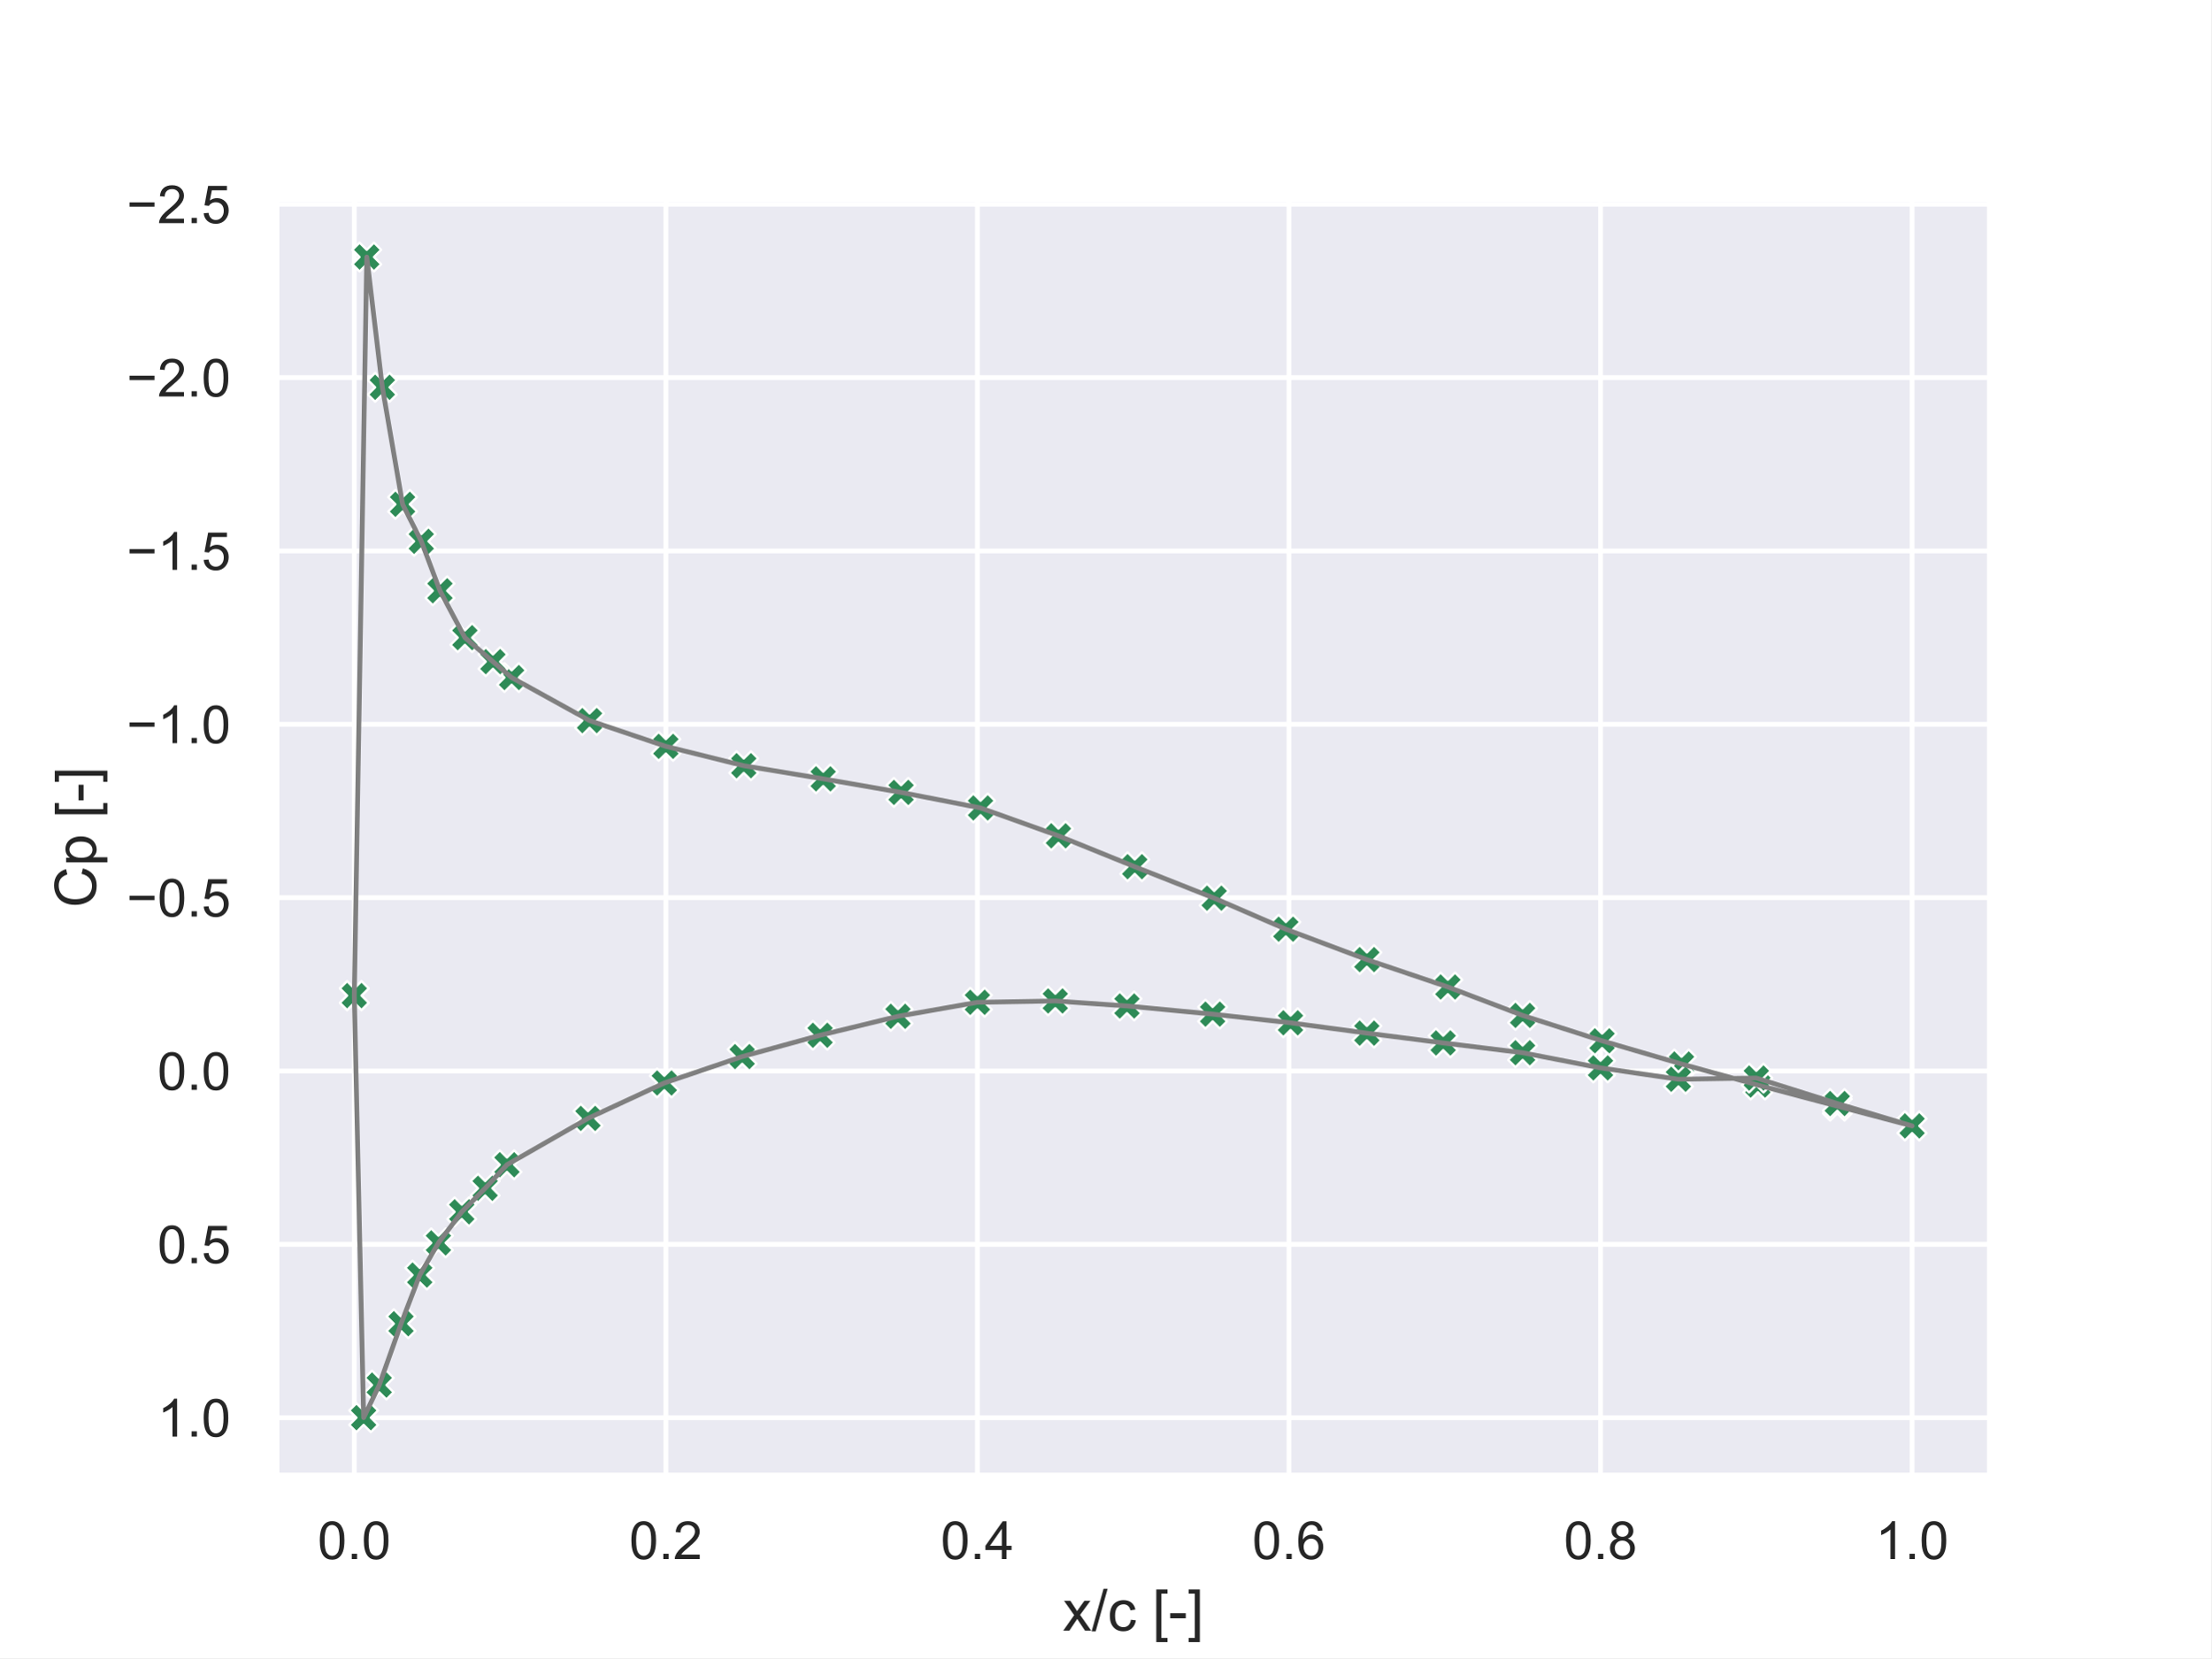
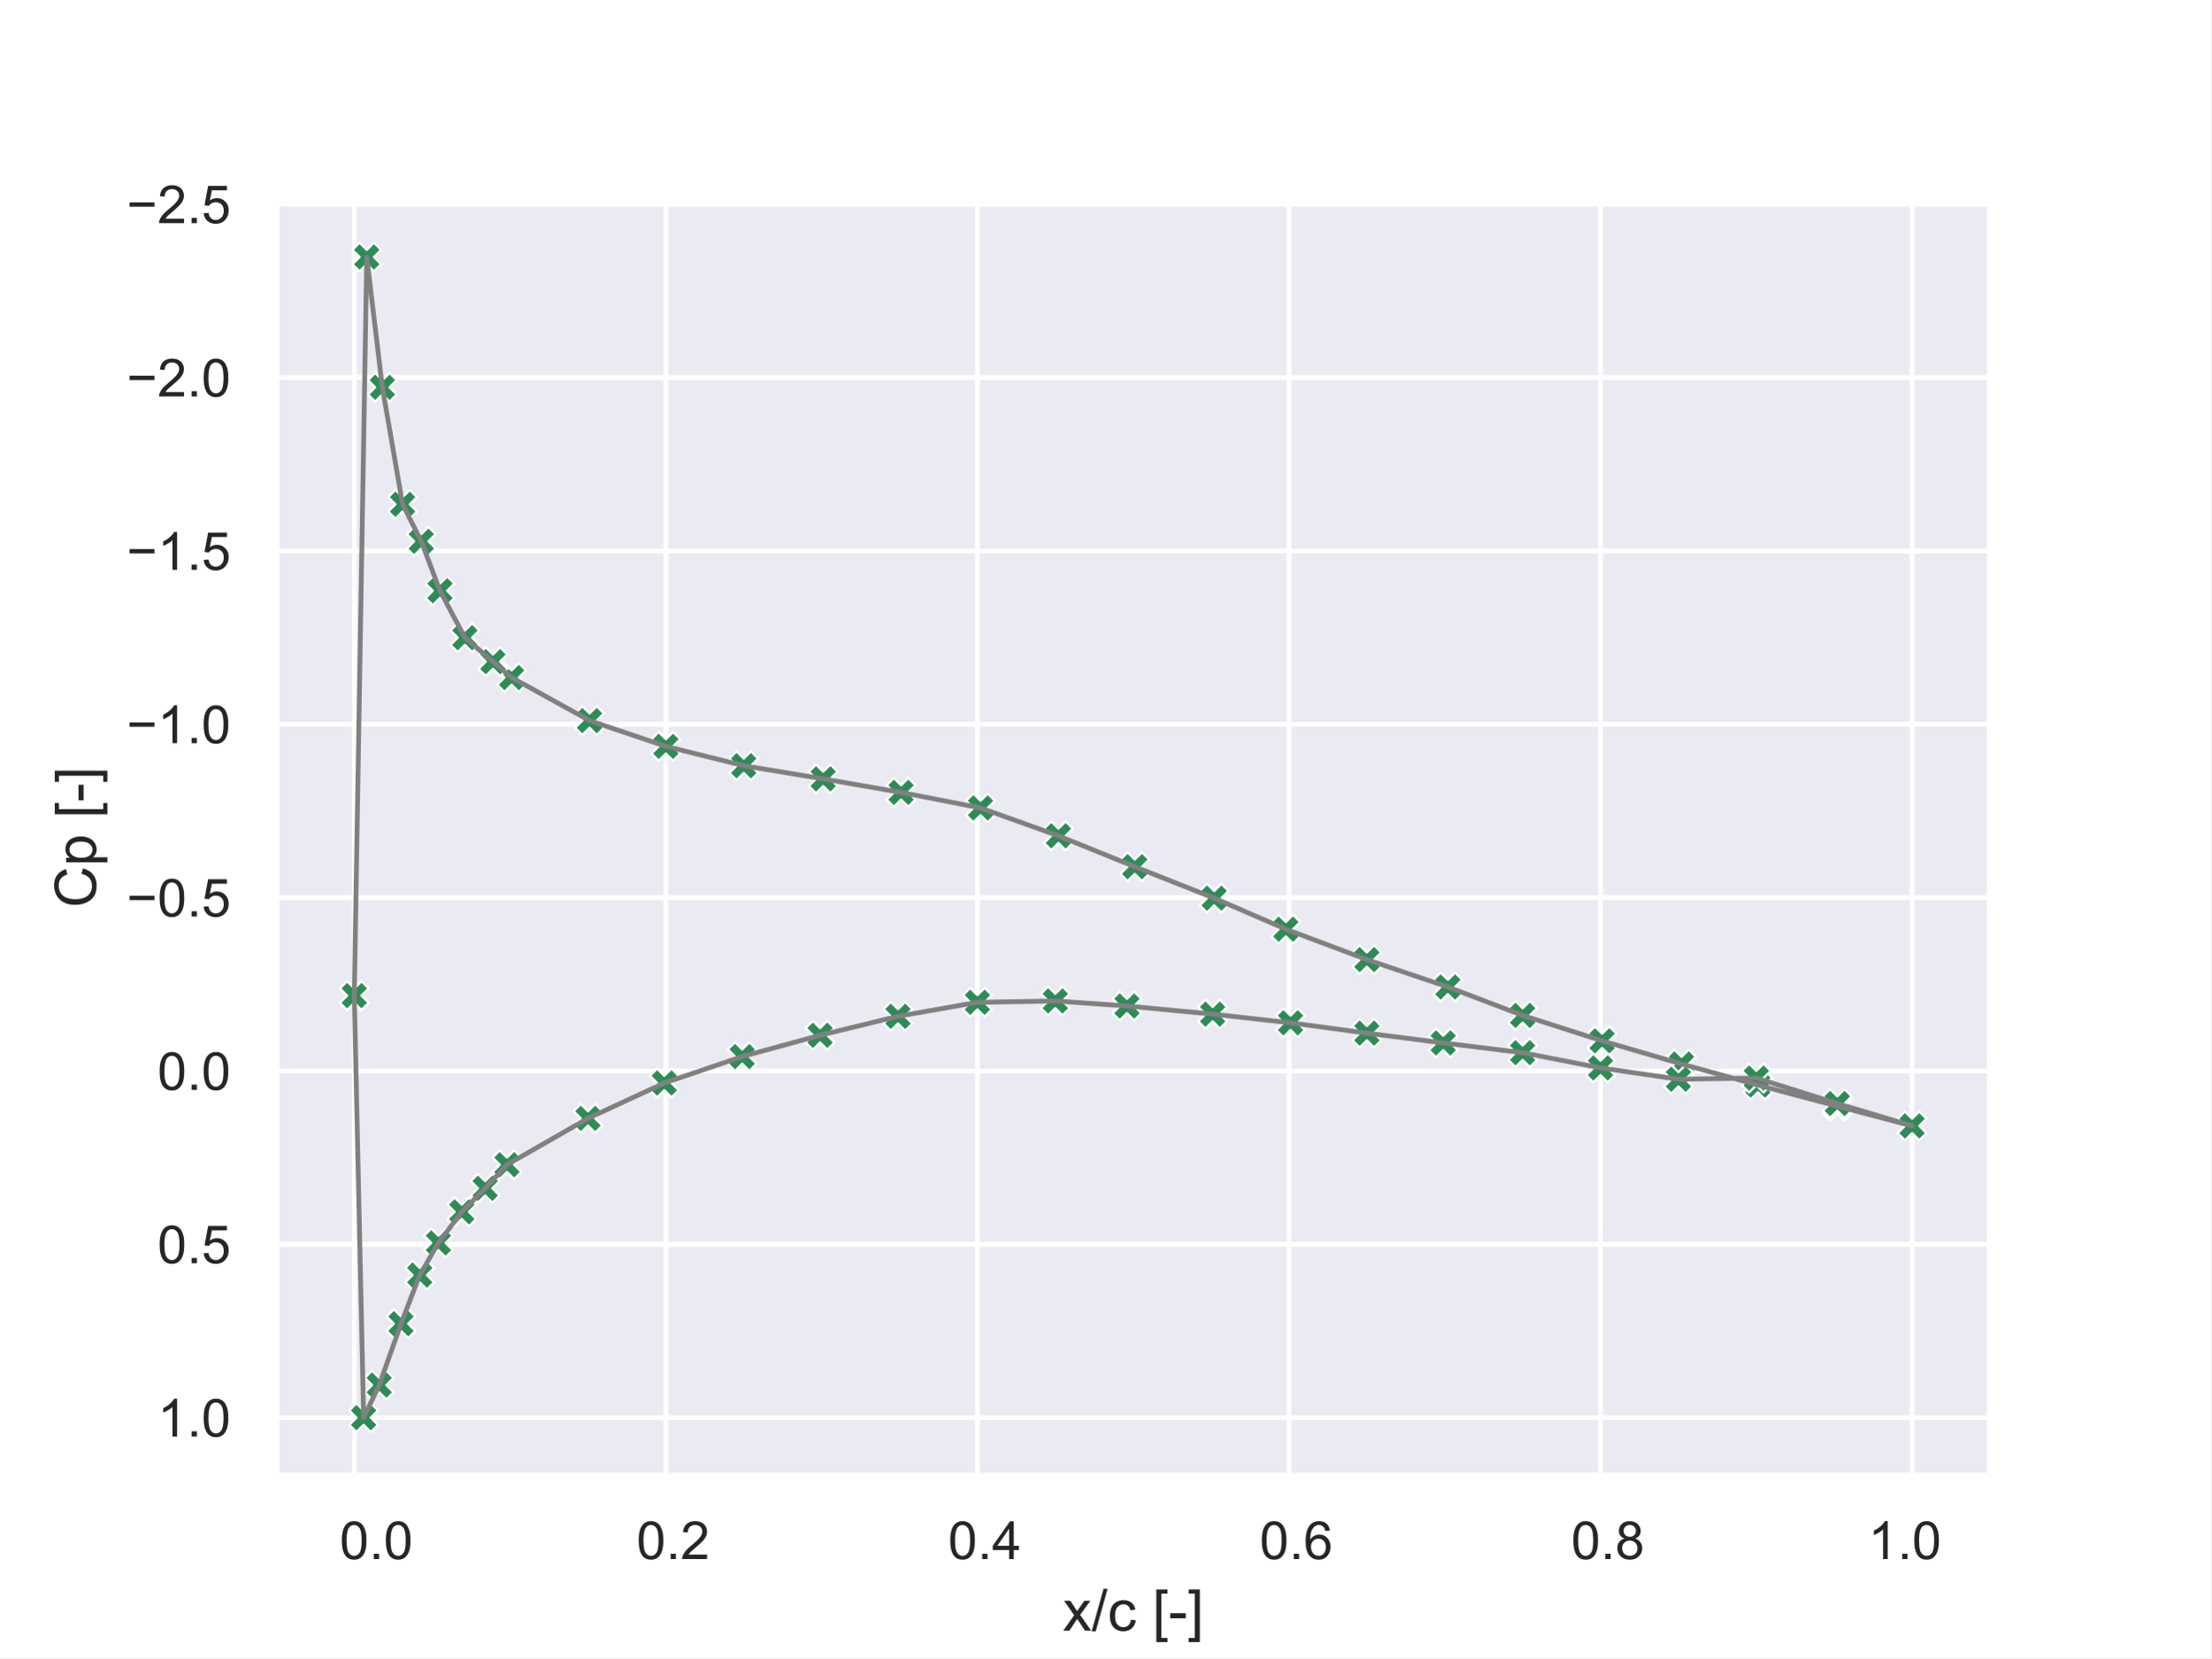
<svg xmlns="http://www.w3.org/2000/svg" xmlns:xlink="http://www.w3.org/1999/xlink" width="460.8pt" height="345.6pt" viewBox="0 0 460.8 345.6" version="1.1">
  <defs>
    <style type="text/css">*{stroke-linejoin: round; stroke-linecap: butt}</style>
  </defs>
  <g id="figure_1">
    <g id="patch_1">
      <path d="M 0 345.6  L 460.8 345.6  L 460.8 0  L 0 0  z " style="fill: #ffffff" />
    </g>
    <g id="axes_1">
      <g id="patch_2">
        <path d="M 57.6 307.584  L 414.72 307.584  L 414.72 41.472  L 57.6 41.472  z " style="fill: #eaeaf2" />
      </g>
      <g id="matplotlib.axis_1">
        <g id="xtick_1">
          <g id="line2d_1">
-             <path d="M 73.833 307.584  L 73.833 41.472  " clip-path="url(#pe2e8c074b8)" style="fill: none; stroke: #ffffff; stroke-linecap: round" />
+             <path d="M 73.833 307.584  L 73.833 41.472  " clip-path="url(#p3ad6661e88)" style="fill: none; stroke: #ffffff; stroke-linecap: round" />
          </g>
          <g id="text_1">
-             <g style="fill: #262626" transform="translate(66.18773 324.9576) scale(0.11 -0.11)">
+             <g style="fill: #262626" transform="translate(70.77421 324.9576) scale(0.11 -0.11)">
              <defs>
                <path id="ArialMT-30" d="M 266 2259  Q 266 3072 433 3567  Q 600 4063 929 4331  Q 1259 4600 1759 4600  Q 2128 4600 2406 4451  Q 2684 4303 2865 4023  Q 3047 3744 3150 3342  Q 3253 2941 3253 2259  Q 3253 1453 3087 958  Q 2922 463 2592 192  Q 2263 -78 1759 -78  Q 1097 -78 719 397  Q 266 969 266 2259  z M 844 2259  Q 844 1131 1108 757  Q 1372 384 1759 384  Q 2147 384 2411 759  Q 2675 1134 2675 2259  Q 2675 3391 2411 3762  Q 2147 4134 1753 4134  Q 1366 4134 1134 3806  Q 844 3388 844 2259  z " transform="scale(0.015625)" />
                <path id="ArialMT-2e" d="M 581 0  L 581 641  L 1222 641  L 1222 0  L 581 0  z " transform="scale(0.015625)" />
              </defs>
              <use xlink:href="#ArialMT-30" />
              <use xlink:href="#ArialMT-2e" x="55.615" />
              <use xlink:href="#ArialMT-30" x="83.398" />
            </g>
          </g>
        </g>
        <g id="xtick_2">
          <g id="line2d_2">
-             <path d="M 138.764 307.584  L 138.764 41.472  " clip-path="url(#pe2e8c074b8)" style="fill: none; stroke: #ffffff; stroke-linecap: round" />
+             <path d="M 138.764 307.584  L 138.764 41.472  " clip-path="url(#p3ad6661e88)" style="fill: none; stroke: #ffffff; stroke-linecap: round" />
          </g>
          <g id="text_2">
-             <g style="fill: #262626" transform="translate(131.1186 324.9576) scale(0.11 -0.11)">
+             <g style="fill: #262626" transform="translate(132.6466 324.9576) scale(0.11 -0.11)">
              <defs>
                <path id="ArialMT-32" d="M 3222 541  L 3222 0  L 194 0  Q 188 203 259 391  Q 375 700 629 1000  Q 884 1300 1366 1694  Q 2113 2306 2375 2664  Q 2638 3022 2638 3341  Q 2638 3675 2398 3904  Q 2159 4134 1775 4134  Q 1369 4134 1125 3890  Q 881 3647 878 3216  L 300 3275  Q 359 3922 746 4261  Q 1134 4600 1788 4600  Q 2447 4600 2831 4234  Q 3216 3869 3216 3328  Q 3216 3053 3103 2787  Q 2991 2522 2730 2228  Q 2469 1934 1863 1422  Q 1356 997 1212 845  Q 1069 694 975 541  L 3222 541  z " transform="scale(0.015625)" />
              </defs>
              <use xlink:href="#ArialMT-30" />
              <use xlink:href="#ArialMT-2e" x="55.615" />
              <use xlink:href="#ArialMT-32" x="83.398" />
            </g>
          </g>
        </g>
        <g id="xtick_3">
          <g id="line2d_3">
-             <path d="M 203.695 307.584  L 203.695 41.472  " clip-path="url(#pe2e8c074b8)" style="fill: none; stroke: #ffffff; stroke-linecap: round" />
+             <path d="M 203.695 307.584  L 203.695 41.472  " clip-path="url(#p3ad6661e88)" style="fill: none; stroke: #ffffff; stroke-linecap: round" />
          </g>
          <g id="text_3">
-             <g style="fill: #262626" transform="translate(196.0495 324.9576) scale(0.11 -0.11)">
+             <g style="fill: #262626" transform="translate(197.5775 324.9576) scale(0.11 -0.11)">
              <defs>
                <path id="ArialMT-34" d="M 2069 0  L 2069 1097  L 81 1097  L 81 1613  L 2172 4581  L 2631 4581  L 2631 1613  L 3250 1613  L 3250 1097  L 2631 1097  L 2631 0  L 2069 0  z M 2069 1613  L 2069 3678  L 634 1613  L 2069 1613  z " transform="scale(0.015625)" />
              </defs>
              <use xlink:href="#ArialMT-30" />
              <use xlink:href="#ArialMT-2e" x="55.615" />
              <use xlink:href="#ArialMT-34" x="83.398" />
            </g>
          </g>
        </g>
        <g id="xtick_4">
          <g id="line2d_4">
-             <path d="M 268.625 307.584  L 268.625 41.472  " clip-path="url(#pe2e8c074b8)" style="fill: none; stroke: #ffffff; stroke-linecap: round" />
+             <path d="M 268.625 307.584  L 268.625 41.472  " clip-path="url(#p3ad6661e88)" style="fill: none; stroke: #ffffff; stroke-linecap: round" />
          </g>
          <g id="text_4">
-             <g style="fill: #262626" transform="translate(260.9805 324.9576) scale(0.11 -0.11)">
+             <g style="fill: #262626" transform="translate(262.5084 324.9576) scale(0.11 -0.11)">
              <defs>
                <path id="ArialMT-36" d="M 3184 3459  L 2625 3416  Q 2550 3747 2413 3897  Q 2184 4138 1850 4138  Q 1581 4138 1378 3988  Q 1113 3794 959 3422  Q 806 3050 800 2363  Q 1003 2672 1297 2822  Q 1591 2972 1913 2972  Q 2475 2972 2870 2558  Q 3266 2144 3266 1488  Q 3266 1056 3080 686  Q 2894 316 2569 119  Q 2244 -78 1831 -78  Q 1128 -78 684 439  Q 241 956 241 2144  Q 241 3472 731 4075  Q 1159 4600 1884 4600  Q 2425 4600 2770 4297  Q 3116 3994 3184 3459  z M 888 1484  Q 888 1194 1011 928  Q 1134 663 1356 523  Q 1578 384 1822 384  Q 2178 384 2434 671  Q 2691 959 2691 1453  Q 2691 1928 2437 2201  Q 2184 2475 1800 2475  Q 1419 2475 1153 2201  Q 888 1928 888 1484  z " transform="scale(0.015625)" />
              </defs>
              <use xlink:href="#ArialMT-30" />
              <use xlink:href="#ArialMT-2e" x="55.615" />
              <use xlink:href="#ArialMT-36" x="83.398" />
            </g>
          </g>
        </g>
        <g id="xtick_5">
          <g id="line2d_5">
-             <path d="M 333.556 307.584  L 333.556 41.472  " clip-path="url(#pe2e8c074b8)" style="fill: none; stroke: #ffffff; stroke-linecap: round" />
+             <path d="M 333.556 307.584  L 333.556 41.472  " clip-path="url(#p3ad6661e88)" style="fill: none; stroke: #ffffff; stroke-linecap: round" />
          </g>
          <g id="text_5">
-             <g style="fill: #262626" transform="translate(325.9114 324.9576) scale(0.11 -0.11)">
+             <g style="fill: #262626" transform="translate(327.4393 324.9576) scale(0.11 -0.11)">
              <defs>
                <path id="ArialMT-38" d="M 1131 2484  Q 781 2613 612 2850  Q 444 3088 444 3419  Q 444 3919 803 4259  Q 1163 4600 1759 4600  Q 2359 4600 2725 4251  Q 3091 3903 3091 3403  Q 3091 3084 2923 2848  Q 2756 2613 2416 2484  Q 2838 2347 3058 2040  Q 3278 1734 3278 1309  Q 3278 722 2862 322  Q 2447 -78 1769 -78  Q 1091 -78 675 323  Q 259 725 259 1325  Q 259 1772 486 2073  Q 713 2375 1131 2484  z M 1019 3438  Q 1019 3113 1228 2906  Q 1438 2700 1772 2700  Q 2097 2700 2305 2904  Q 2513 3109 2513 3406  Q 2513 3716 2298 3927  Q 2084 4138 1766 4138  Q 1444 4138 1231 3931  Q 1019 3725 1019 3438  z M 838 1322  Q 838 1081 952 856  Q 1066 631 1291 507  Q 1516 384 1775 384  Q 2178 384 2440 643  Q 2703 903 2703 1303  Q 2703 1709 2433 1975  Q 2163 2241 1756 2241  Q 1359 2241 1098 1978  Q 838 1716 838 1322  z " transform="scale(0.015625)" />
              </defs>
              <use xlink:href="#ArialMT-30" />
              <use xlink:href="#ArialMT-2e" x="55.615" />
              <use xlink:href="#ArialMT-38" x="83.398" />
            </g>
          </g>
        </g>
        <g id="xtick_6">
          <g id="line2d_6">
-             <path d="M 398.487 307.584  L 398.487 41.472  " clip-path="url(#pe2e8c074b8)" style="fill: none; stroke: #ffffff; stroke-linecap: round" />
+             <path d="M 398.487 307.584  L 398.487 41.472  " clip-path="url(#p3ad6661e88)" style="fill: none; stroke: #ffffff; stroke-linecap: round" />
          </g>
          <g id="text_6">
-             <g style="fill: #262626" transform="translate(390.8423 324.9576) scale(0.11 -0.11)">
+             <g style="fill: #262626" transform="translate(389.3117 324.9576) scale(0.11 -0.11)">
              <defs>
                <path id="ArialMT-31" d="M 2384 0  L 1822 0  L 1822 3584  Q 1619 3391 1289 3197  Q 959 3003 697 2906  L 697 3450  Q 1169 3672 1522 3987  Q 1875 4303 2022 4600  L 2384 4600  L 2384 0  z " transform="scale(0.015625)" />
              </defs>
              <use xlink:href="#ArialMT-31" />
              <use xlink:href="#ArialMT-2e" x="55.615" />
              <use xlink:href="#ArialMT-30" x="83.398" />
            </g>
          </g>
        </g>
        <g id="text_7">
-           <g style="fill: #262626" transform="translate(221.4947 339.8795) scale(0.12 -0.12)">
+           <g style="fill: #262626" transform="translate(221.4947 339.8795)scale(0.12 -0.12)">
            <defs>
              <path id="ArialMT-78" d="M 47 0  L 1259 1725  L 138 3319  L 841 3319  L 1350 2541  Q 1494 2319 1581 2169  Q 1719 2375 1834 2534  L 2394 3319  L 3066 3319  L 1919 1756  L 3153 0  L 2463 0  L 1781 1031  L 1600 1309  L 728 0  L 47 0  z " transform="scale(0.015625)" />
              <path id="ArialMT-2f" d="M 0 -78  L 1328 4659  L 1778 4659  L 453 -78  L 0 -78  z " transform="scale(0.015625)" />
              <path id="ArialMT-63" d="M 2588 1216  L 3141 1144  Q 3050 572 2676 248  Q 2303 -75 1759 -75  Q 1078 -75 664 370  Q 250 816 250 1647  Q 250 2184 428 2587  Q 606 2991 970 3192  Q 1334 3394 1763 3394  Q 2303 3394 2647 3120  Q 2991 2847 3088 2344  L 2541 2259  Q 2463 2594 2264 2762  Q 2066 2931 1784 2931  Q 1359 2931 1093 2626  Q 828 2322 828 1663  Q 828 994 1084 691  Q 1341 388 1753 388  Q 2084 388 2306 591  Q 2528 794 2588 1216  z " transform="scale(0.015625)" />
              <path id="ArialMT-20" transform="scale(0.015625)" />
              <path id="ArialMT-5b" d="M 434 -1272  L 434 4581  L 1675 4581  L 1675 4116  L 997 4116  L 997 -806  L 1675 -806  L 1675 -1272  L 434 -1272  z " transform="scale(0.015625)" />
              <path id="ArialMT-2d" d="M 203 1375  L 203 1941  L 1931 1941  L 1931 1375  L 203 1375  z " transform="scale(0.015625)" />
              <path id="ArialMT-5d" d="M 1363 -1272  L 122 -1272  L 122 -806  L 800 -806  L 800 4116  L 122 4116  L 122 4581  L 1363 4581  L 1363 -1272  z " transform="scale(0.015625)" />
            </defs>
            <use xlink:href="#ArialMT-78" />
            <use xlink:href="#ArialMT-2f" x="50" />
            <use xlink:href="#ArialMT-63" x="77.783" />
            <use xlink:href="#ArialMT-20" x="127.783" />
            <use xlink:href="#ArialMT-5b" x="155.566" />
            <use xlink:href="#ArialMT-2d" x="183.35" />
            <use xlink:href="#ArialMT-5d" x="216.65" />
          </g>
        </g>
      </g>
      <g id="matplotlib.axis_2">
        <g id="ytick_1">
          <g id="line2d_7">
-             <path d="M 57.6 42.574  L 414.72 42.574  " clip-path="url(#pe2e8c074b8)" style="fill: none; stroke: #ffffff; stroke-linecap: round" />
+             <path d="M 57.6 42.574  L 414.72 42.574  " clip-path="url(#p3ad6661e88)" style="fill: none; stroke: #ffffff; stroke-linecap: round" />
          </g>
          <g id="text_8">
-             <g style="fill: #262626" transform="translate(26.38531 46.51076) scale(0.11 -0.11)">
+             <g style="fill: #262626" transform="translate(26.38531 46.51076)scale(0.11 -0.11)">
              <defs>
                <path id="ArialMT-2212" d="M 3381 1997  L 356 1997  L 356 2522  L 3381 2522  L 3381 1997  z " transform="scale(0.015625)" />
                <path id="ArialMT-35" d="M 266 1200  L 856 1250  Q 922 819 1161 601  Q 1400 384 1738 384  Q 2144 384 2425 690  Q 2706 997 2706 1503  Q 2706 1984 2436 2262  Q 2166 2541 1728 2541  Q 1456 2541 1237 2417  Q 1019 2294 894 2097  L 366 2166  L 809 4519  L 3088 4519  L 3088 3981  L 1259 3981  L 1013 2750  Q 1425 3038 1878 3038  Q 2478 3038 2890 2622  Q 3303 2206 3303 1553  Q 3303 931 2941 478  Q 2500 -78 1738 -78  Q 1113 -78 717 272  Q 322 622 266 1200  z " transform="scale(0.015625)" />
              </defs>
              <use xlink:href="#ArialMT-2212" />
              <use xlink:href="#ArialMT-32" x="58.398" />
              <use xlink:href="#ArialMT-2e" x="114.014" />
              <use xlink:href="#ArialMT-35" x="141.797" />
            </g>
          </g>
        </g>
        <g id="ytick_2">
          <g id="line2d_8">
-             <path d="M 57.6 78.705  L 414.72 78.705  " clip-path="url(#pe2e8c074b8)" style="fill: none; stroke: #ffffff; stroke-linecap: round" />
+             <path d="M 57.6 78.705  L 414.72 78.705  " clip-path="url(#p3ad6661e88)" style="fill: none; stroke: #ffffff; stroke-linecap: round" />
          </g>
          <g id="text_9">
-             <g style="fill: #262626" transform="translate(26.38531 82.64206) scale(0.11 -0.11)">
+             <g style="fill: #262626" transform="translate(26.38531 82.64206)scale(0.11 -0.11)">
              <use xlink:href="#ArialMT-2212" />
              <use xlink:href="#ArialMT-32" x="58.398" />
              <use xlink:href="#ArialMT-2e" x="114.014" />
              <use xlink:href="#ArialMT-30" x="141.797" />
            </g>
          </g>
        </g>
        <g id="ytick_3">
          <g id="line2d_9">
-             <path d="M 57.6 114.837  L 414.72 114.837  " clip-path="url(#pe2e8c074b8)" style="fill: none; stroke: #ffffff; stroke-linecap: round" />
+             <path d="M 57.6 114.837  L 414.72 114.837  " clip-path="url(#p3ad6661e88)" style="fill: none; stroke: #ffffff; stroke-linecap: round" />
          </g>
          <g id="text_10">
-             <g style="fill: #262626" transform="translate(26.38531 118.7734) scale(0.11 -0.11)">
+             <g style="fill: #262626" transform="translate(26.38531 118.7734)scale(0.11 -0.11)">
              <use xlink:href="#ArialMT-2212" />
              <use xlink:href="#ArialMT-31" x="58.398" />
              <use xlink:href="#ArialMT-2e" x="114.014" />
              <use xlink:href="#ArialMT-35" x="141.797" />
            </g>
          </g>
        </g>
        <g id="ytick_4">
          <g id="line2d_10">
-             <path d="M 57.6 150.968  L 414.72 150.968  " clip-path="url(#pe2e8c074b8)" style="fill: none; stroke: #ffffff; stroke-linecap: round" />
+             <path d="M 57.6 150.968  L 414.72 150.968  " clip-path="url(#p3ad6661e88)" style="fill: none; stroke: #ffffff; stroke-linecap: round" />
          </g>
          <g id="text_11">
-             <g style="fill: #262626" transform="translate(26.38531 154.9047) scale(0.11 -0.11)">
+             <g style="fill: #262626" transform="translate(26.38531 154.9047)scale(0.11 -0.11)">
              <use xlink:href="#ArialMT-2212" />
              <use xlink:href="#ArialMT-31" x="58.398" />
              <use xlink:href="#ArialMT-2e" x="114.014" />
              <use xlink:href="#ArialMT-30" x="141.797" />
            </g>
          </g>
        </g>
        <g id="ytick_5">
          <g id="line2d_11">
-             <path d="M 57.6 187.099  L 414.72 187.099  " clip-path="url(#pe2e8c074b8)" style="fill: none; stroke: #ffffff; stroke-linecap: round" />
+             <path d="M 57.6 187.099  L 414.72 187.099  " clip-path="url(#p3ad6661e88)" style="fill: none; stroke: #ffffff; stroke-linecap: round" />
          </g>
          <g id="text_12">
-             <g style="fill: #262626" transform="translate(26.38531 191.036) scale(0.11 -0.11)">
+             <g style="fill: #262626" transform="translate(26.38531 191.036)scale(0.11 -0.11)">
              <use xlink:href="#ArialMT-2212" />
              <use xlink:href="#ArialMT-30" x="58.398" />
              <use xlink:href="#ArialMT-2e" x="114.014" />
              <use xlink:href="#ArialMT-35" x="141.797" />
            </g>
          </g>
        </g>
        <g id="ytick_6">
          <g id="line2d_12">
-             <path d="M 57.6 223.23  L 414.72 223.23  " clip-path="url(#pe2e8c074b8)" style="fill: none; stroke: #ffffff; stroke-linecap: round" />
+             <path d="M 57.6 223.23  L 414.72 223.23  " clip-path="url(#p3ad6661e88)" style="fill: none; stroke: #ffffff; stroke-linecap: round" />
          </g>
          <g id="text_13">
-             <g style="fill: #262626" transform="translate(32.81 227.1673) scale(0.11 -0.11)">
+             <g style="fill: #262626" transform="translate(32.81 227.1673)scale(0.11 -0.11)">
              <use xlink:href="#ArialMT-30" />
              <use xlink:href="#ArialMT-2e" x="55.615" />
              <use xlink:href="#ArialMT-30" x="83.398" />
            </g>
          </g>
        </g>
        <g id="ytick_7">
          <g id="line2d_13">
-             <path d="M 57.6 259.362  L 414.72 259.362  " clip-path="url(#pe2e8c074b8)" style="fill: none; stroke: #ffffff; stroke-linecap: round" />
+             <path d="M 57.6 259.362  L 414.72 259.362  " clip-path="url(#p3ad6661e88)" style="fill: none; stroke: #ffffff; stroke-linecap: round" />
          </g>
          <g id="text_14">
-             <g style="fill: #262626" transform="translate(32.81 263.2986) scale(0.11 -0.11)">
+             <g style="fill: #262626" transform="translate(32.81 263.2986)scale(0.11 -0.11)">
              <use xlink:href="#ArialMT-30" />
              <use xlink:href="#ArialMT-2e" x="55.615" />
              <use xlink:href="#ArialMT-35" x="83.398" />
            </g>
          </g>
        </g>
        <g id="ytick_8">
          <g id="line2d_14">
-             <path d="M 57.6 295.493  L 414.72 295.493  " clip-path="url(#pe2e8c074b8)" style="fill: none; stroke: #ffffff; stroke-linecap: round" />
+             <path d="M 57.6 295.493  L 414.72 295.493  " clip-path="url(#p3ad6661e88)" style="fill: none; stroke: #ffffff; stroke-linecap: round" />
          </g>
          <g id="text_15">
-             <g style="fill: #262626" transform="translate(32.81 299.4299) scale(0.11 -0.11)">
+             <g style="fill: #262626" transform="translate(32.81 299.4299)scale(0.11 -0.11)">
              <use xlink:href="#ArialMT-31" />
              <use xlink:href="#ArialMT-2e" x="55.615" />
              <use xlink:href="#ArialMT-30" x="83.398" />
            </g>
          </g>
        </g>
        <g id="text_16">
-           <g style="fill: #262626" transform="translate(20.00031 189.1961) rotate(-90) scale(0.12 -0.12)">
+           <g style="fill: #262626" transform="translate(20.00031 189.1961)rotate(-90)scale(0.12 -0.12)">
            <defs>
              <path id="ArialMT-43" d="M 3763 1606  L 4369 1453  Q 4178 706 3683 314  Q 3188 -78 2472 -78  Q 1731 -78 1267 223  Q 803 525 561 1097  Q 319 1669 319 2325  Q 319 3041 592 3573  Q 866 4106 1370 4382  Q 1875 4659 2481 4659  Q 3169 4659 3637 4309  Q 4106 3959 4291 3325  L 3694 3184  Q 3534 3684 3231 3912  Q 2928 4141 2469 4141  Q 1941 4141 1586 3887  Q 1231 3634 1087 3207  Q 944 2781 944 2328  Q 944 1744 1114 1308  Q 1284 872 1643 656  Q 2003 441 2422 441  Q 2931 441 3284 734  Q 3638 1028 3763 1606  z " transform="scale(0.015625)" />
              <path id="ArialMT-70" d="M 422 -1272  L 422 3319  L 934 3319  L 934 2888  Q 1116 3141 1344 3267  Q 1572 3394 1897 3394  Q 2322 3394 2647 3175  Q 2972 2956 3137 2557  Q 3303 2159 3303 1684  Q 3303 1175 3120 767  Q 2938 359 2589 142  Q 2241 -75 1856 -75  Q 1575 -75 1351 44  Q 1128 163 984 344  L 984 -1272  L 422 -1272  z M 931 1641  Q 931 1000 1190 694  Q 1450 388 1819 388  Q 2194 388 2461 705  Q 2728 1022 2728 1688  Q 2728 2322 2467 2637  Q 2206 2953 1844 2953  Q 1484 2953 1207 2617  Q 931 2281 931 1641  z " transform="scale(0.015625)" />
            </defs>
            <use xlink:href="#ArialMT-43" />
            <use xlink:href="#ArialMT-70" x="72.217" />
            <use xlink:href="#ArialMT-20" x="127.832" />
            <use xlink:href="#ArialMT-5b" x="155.615" />
            <use xlink:href="#ArialMT-2d" x="183.398" />
            <use xlink:href="#ArialMT-5d" x="216.699" />
          </g>
        </g>
      </g>
      <g id="PathCollection_1">
        <defs>
-           <path id="m8ac8b84262" d="M -1.5 3  L 0 1.5  L 1.5 3  L 3 1.5  L 1.5 0  L 3 -1.5  L 1.5 -3  L 0 -1.5  L -1.5 -3  L -3 -1.5  L -1.5 0  L -3 1.5  z " style="stroke: #ffffff; stroke-width: 0.48" />
+           <path id="mb8da89c642" d="M -1.5 3  L 0 1.5  L 1.5 3  L 3 1.5  L 1.5 0  L 3 -1.5  L 1.5 -3  L 0 -1.5  L -1.5 -3  L -3 -1.5  L -1.5 0  L -3 1.5  z " style="stroke: #ffffff; stroke-width: 0.48" />
        </defs>
-         <g clip-path="url(#pe2e8c074b8)">
-           <use xlink:href="#m8ac8b84262" x="398.487" y="234.677" style="fill: #2e8b57; stroke: #ffffff; stroke-width: 0.48" />
-           <use xlink:href="#m8ac8b84262" x="382.904" y="230.562" style="fill: #2e8b57; stroke: #ffffff; stroke-width: 0.48" />
-           <use xlink:href="#m8ac8b84262" x="366.346" y="226.156" style="fill: #2e8b57; stroke: #ffffff; stroke-width: 0.48" />
-           <use xlink:href="#m8ac8b84262" x="350.438" y="221.771" style="fill: #2e8b57; stroke: #ffffff; stroke-width: 0.48" />
-           <use xlink:href="#m8ac8b84262" x="333.881" y="216.944" style="fill: #2e8b57; stroke: #ffffff; stroke-width: 0.48" />
-           <use xlink:href="#m8ac8b84262" x="317.324" y="211.647" style="fill: #2e8b57; stroke: #ffffff; stroke-width: 0.48" />
-           <use xlink:href="#m8ac8b84262" x="301.74" y="205.718" style="fill: #2e8b57; stroke: #ffffff; stroke-width: 0.48" />
-           <use xlink:href="#m8ac8b84262" x="284.858" y="200.015" style="fill: #2e8b57; stroke: #ffffff; stroke-width: 0.48" />
-           <use xlink:href="#m8ac8b84262" x="267.976" y="193.675" style="fill: #2e8b57; stroke: #ffffff; stroke-width: 0.48" />
-           <use xlink:href="#m8ac8b84262" x="253.042" y="187.205" style="fill: #2e8b57; stroke: #ffffff; stroke-width: 0.48" />
-           <use xlink:href="#m8ac8b84262" x="236.485" y="180.648" style="fill: #2e8b57; stroke: #ffffff; stroke-width: 0.48" />
-           <use xlink:href="#m8ac8b84262" x="220.577" y="174.207" style="fill: #2e8b57; stroke: #ffffff; stroke-width: 0.48" />
-           <use xlink:href="#m8ac8b84262" x="204.344" y="168.401" style="fill: #2e8b57; stroke: #ffffff; stroke-width: 0.48" />
-           <use xlink:href="#m8ac8b84262" x="187.786" y="165.162" style="fill: #2e8b57; stroke: #ffffff; stroke-width: 0.48" />
-           <use xlink:href="#m8ac8b84262" x="171.554" y="162.338" style="fill: #2e8b57; stroke: #ffffff; stroke-width: 0.48" />
-           <use xlink:href="#m8ac8b84262" x="154.996" y="159.596" style="fill: #2e8b57; stroke: #ffffff; stroke-width: 0.48" />
-           <use xlink:href="#m8ac8b84262" x="138.764" y="155.564" style="fill: #2e8b57; stroke: #ffffff; stroke-width: 0.48" />
-           <use xlink:href="#m8ac8b84262" x="122.856" y="150.192" style="fill: #2e8b57; stroke: #ffffff; stroke-width: 0.48" />
-           <use xlink:href="#m8ac8b84262" x="106.623" y="141.22" style="fill: #2e8b57; stroke: #ffffff; stroke-width: 0.48" />
-           <use xlink:href="#m8ac8b84262" x="102.727" y="137.906" style="fill: #2e8b57; stroke: #ffffff; stroke-width: 0.48" />
-           <use xlink:href="#m8ac8b84262" x="96.883" y="132.906" style="fill: #2e8b57; stroke: #ffffff; stroke-width: 0.48" />
-           <use xlink:href="#m8ac8b84262" x="91.689" y="123.135" style="fill: #2e8b57; stroke: #ffffff; stroke-width: 0.48" />
-           <use xlink:href="#m8ac8b84262" x="87.793" y="112.823" style="fill: #2e8b57; stroke: #ffffff; stroke-width: 0.48" />
-           <use xlink:href="#m8ac8b84262" x="83.897" y="105.111" style="fill: #2e8b57; stroke: #ffffff; stroke-width: 0.48" />
-           <use xlink:href="#m8ac8b84262" x="79.677" y="80.725" style="fill: #2e8b57; stroke: #ffffff; stroke-width: 0.48" />
-           <use xlink:href="#m8ac8b84262" x="76.43" y="53.568" style="fill: #2e8b57; stroke: #ffffff; stroke-width: 0.48" />
-           <use xlink:href="#m8ac8b84262" x="73.833" y="207.544" style="fill: #2e8b57; stroke: #ffffff; stroke-width: 0.48" />
-           <use xlink:href="#m8ac8b84262" x="73.833" y="207.514" style="fill: #2e8b57; stroke: #ffffff; stroke-width: 0.48" />
-           <use xlink:href="#m8ac8b84262" x="75.781" y="295.488" style="fill: #2e8b57; stroke: #ffffff; stroke-width: 0.48" />
-           <use xlink:href="#m8ac8b84262" x="79.027" y="288.692" style="fill: #2e8b57; stroke: #ffffff; stroke-width: 0.48" />
-           <use xlink:href="#m8ac8b84262" x="83.572" y="275.906" style="fill: #2e8b57; stroke: #ffffff; stroke-width: 0.48" />
-           <use xlink:href="#m8ac8b84262" x="87.468" y="265.766" style="fill: #2e8b57; stroke: #ffffff; stroke-width: 0.48" />
-           <use xlink:href="#m8ac8b84262" x="91.364" y="259.061" style="fill: #2e8b57; stroke: #ffffff; stroke-width: 0.48" />
-           <use xlink:href="#m8ac8b84262" x="96.234" y="252.588" style="fill: #2e8b57; stroke: #ffffff; stroke-width: 0.48" />
-           <use xlink:href="#m8ac8b84262" x="101.104" y="247.681" style="fill: #2e8b57; stroke: #ffffff; stroke-width: 0.48" />
-           <use xlink:href="#m8ac8b84262" x="105.649" y="242.772" style="fill: #2e8b57; stroke: #ffffff; stroke-width: 0.48" />
-           <use xlink:href="#m8ac8b84262" x="122.531" y="233.107" style="fill: #2e8b57; stroke: #ffffff; stroke-width: 0.48" />
-           <use xlink:href="#m8ac8b84262" x="138.439" y="225.731" style="fill: #2e8b57; stroke: #ffffff; stroke-width: 0.48" />
-           <use xlink:href="#m8ac8b84262" x="154.672" y="220.224" style="fill: #2e8b57; stroke: #ffffff; stroke-width: 0.48" />
-           <use xlink:href="#m8ac8b84262" x="170.904" y="215.784" style="fill: #2e8b57; stroke: #ffffff; stroke-width: 0.48" />
-           <use xlink:href="#m8ac8b84262" x="187.137" y="211.832" style="fill: #2e8b57; stroke: #ffffff; stroke-width: 0.48" />
-           <use xlink:href="#m8ac8b84262" x="203.695" y="208.912" style="fill: #2e8b57; stroke: #ffffff; stroke-width: 0.48" />
-           <use xlink:href="#m8ac8b84262" x="219.927" y="208.633" style="fill: #2e8b57; stroke: #ffffff; stroke-width: 0.48" />
-           <use xlink:href="#m8ac8b84262" x="234.861" y="209.678" style="fill: #2e8b57; stroke: #ffffff; stroke-width: 0.48" />
-           <use xlink:href="#m8ac8b84262" x="252.717" y="211.377" style="fill: #2e8b57; stroke: #ffffff; stroke-width: 0.48" />
-           <use xlink:href="#m8ac8b84262" x="268.95" y="213.188" style="fill: #2e8b57; stroke: #ffffff; stroke-width: 0.48" />
-           <use xlink:href="#m8ac8b84262" x="284.858" y="215.339" style="fill: #2e8b57; stroke: #ffffff; stroke-width: 0.48" />
-           <use xlink:href="#m8ac8b84262" x="300.766" y="217.382" style="fill: #2e8b57; stroke: #ffffff; stroke-width: 0.48" />
-           <use xlink:href="#m8ac8b84262" x="317.324" y="219.421" style="fill: #2e8b57; stroke: #ffffff; stroke-width: 0.48" />
-           <use xlink:href="#m8ac8b84262" x="333.556" y="222.588" style="fill: #2e8b57; stroke: #ffffff; stroke-width: 0.48" />
-           <use xlink:href="#m8ac8b84262" x="349.789" y="224.954" style="fill: #2e8b57; stroke: #ffffff; stroke-width: 0.48" />
-           <use xlink:href="#m8ac8b84262" x="366.022" y="224.698" style="fill: #2e8b57; stroke: #ffffff; stroke-width: 0.48" />
-           <use xlink:href="#m8ac8b84262" x="382.904" y="230.007" style="fill: #2e8b57; stroke: #ffffff; stroke-width: 0.48" />
-           <use xlink:href="#m8ac8b84262" x="398.487" y="234.677" style="fill: #2e8b57; stroke: #ffffff; stroke-width: 0.48" />
+         <g clip-path="url(#p3ad6661e88)">
+           <use xlink:href="#mb8da89c642" x="398.487" y="234.677" style="fill: #2e8b57; stroke: #ffffff; stroke-width: 0.48" />
+           <use xlink:href="#mb8da89c642" x="382.904" y="230.562" style="fill: #2e8b57; stroke: #ffffff; stroke-width: 0.48" />
+           <use xlink:href="#mb8da89c642" x="366.346" y="226.156" style="fill: #2e8b57; stroke: #ffffff; stroke-width: 0.48" />
+           <use xlink:href="#mb8da89c642" x="350.438" y="221.771" style="fill: #2e8b57; stroke: #ffffff; stroke-width: 0.48" />
+           <use xlink:href="#mb8da89c642" x="333.881" y="216.944" style="fill: #2e8b57; stroke: #ffffff; stroke-width: 0.48" />
+           <use xlink:href="#mb8da89c642" x="317.324" y="211.647" style="fill: #2e8b57; stroke: #ffffff; stroke-width: 0.48" />
+           <use xlink:href="#mb8da89c642" x="301.74" y="205.718" style="fill: #2e8b57; stroke: #ffffff; stroke-width: 0.48" />
+           <use xlink:href="#mb8da89c642" x="284.858" y="200.015" style="fill: #2e8b57; stroke: #ffffff; stroke-width: 0.48" />
+           <use xlink:href="#mb8da89c642" x="267.976" y="193.675" style="fill: #2e8b57; stroke: #ffffff; stroke-width: 0.48" />
+           <use xlink:href="#mb8da89c642" x="253.042" y="187.205" style="fill: #2e8b57; stroke: #ffffff; stroke-width: 0.48" />
+           <use xlink:href="#mb8da89c642" x="236.485" y="180.648" style="fill: #2e8b57; stroke: #ffffff; stroke-width: 0.48" />
+           <use xlink:href="#mb8da89c642" x="220.577" y="174.207" style="fill: #2e8b57; stroke: #ffffff; stroke-width: 0.48" />
+           <use xlink:href="#mb8da89c642" x="204.344" y="168.401" style="fill: #2e8b57; stroke: #ffffff; stroke-width: 0.48" />
+           <use xlink:href="#mb8da89c642" x="187.786" y="165.162" style="fill: #2e8b57; stroke: #ffffff; stroke-width: 0.48" />
+           <use xlink:href="#mb8da89c642" x="171.554" y="162.338" style="fill: #2e8b57; stroke: #ffffff; stroke-width: 0.48" />
+           <use xlink:href="#mb8da89c642" x="154.996" y="159.596" style="fill: #2e8b57; stroke: #ffffff; stroke-width: 0.48" />
+           <use xlink:href="#mb8da89c642" x="138.764" y="155.564" style="fill: #2e8b57; stroke: #ffffff; stroke-width: 0.48" />
+           <use xlink:href="#mb8da89c642" x="122.856" y="150.192" style="fill: #2e8b57; stroke: #ffffff; stroke-width: 0.48" />
+           <use xlink:href="#mb8da89c642" x="106.623" y="141.22" style="fill: #2e8b57; stroke: #ffffff; stroke-width: 0.48" />
+           <use xlink:href="#mb8da89c642" x="102.727" y="137.906" style="fill: #2e8b57; stroke: #ffffff; stroke-width: 0.48" />
+           <use xlink:href="#mb8da89c642" x="96.883" y="132.906" style="fill: #2e8b57; stroke: #ffffff; stroke-width: 0.48" />
+           <use xlink:href="#mb8da89c642" x="91.689" y="123.135" style="fill: #2e8b57; stroke: #ffffff; stroke-width: 0.48" />
+           <use xlink:href="#mb8da89c642" x="87.793" y="112.823" style="fill: #2e8b57; stroke: #ffffff; stroke-width: 0.48" />
+           <use xlink:href="#mb8da89c642" x="83.897" y="105.111" style="fill: #2e8b57; stroke: #ffffff; stroke-width: 0.48" />
+           <use xlink:href="#mb8da89c642" x="79.677" y="80.725" style="fill: #2e8b57; stroke: #ffffff; stroke-width: 0.48" />
+           <use xlink:href="#mb8da89c642" x="76.43" y="53.568" style="fill: #2e8b57; stroke: #ffffff; stroke-width: 0.48" />
+           <use xlink:href="#mb8da89c642" x="73.833" y="207.544" style="fill: #2e8b57; stroke: #ffffff; stroke-width: 0.48" />
+           <use xlink:href="#mb8da89c642" x="73.833" y="207.514" style="fill: #2e8b57; stroke: #ffffff; stroke-width: 0.48" />
+           <use xlink:href="#mb8da89c642" x="75.781" y="295.488" style="fill: #2e8b57; stroke: #ffffff; stroke-width: 0.48" />
+           <use xlink:href="#mb8da89c642" x="79.027" y="288.692" style="fill: #2e8b57; stroke: #ffffff; stroke-width: 0.48" />
+           <use xlink:href="#mb8da89c642" x="83.572" y="275.906" style="fill: #2e8b57; stroke: #ffffff; stroke-width: 0.48" />
+           <use xlink:href="#mb8da89c642" x="87.468" y="265.766" style="fill: #2e8b57; stroke: #ffffff; stroke-width: 0.48" />
+           <use xlink:href="#mb8da89c642" x="91.364" y="259.061" style="fill: #2e8b57; stroke: #ffffff; stroke-width: 0.48" />
+           <use xlink:href="#mb8da89c642" x="96.234" y="252.588" style="fill: #2e8b57; stroke: #ffffff; stroke-width: 0.48" />
+           <use xlink:href="#mb8da89c642" x="101.104" y="247.681" style="fill: #2e8b57; stroke: #ffffff; stroke-width: 0.48" />
+           <use xlink:href="#mb8da89c642" x="105.649" y="242.772" style="fill: #2e8b57; stroke: #ffffff; stroke-width: 0.48" />
+           <use xlink:href="#mb8da89c642" x="122.531" y="233.107" style="fill: #2e8b57; stroke: #ffffff; stroke-width: 0.48" />
+           <use xlink:href="#mb8da89c642" x="138.439" y="225.731" style="fill: #2e8b57; stroke: #ffffff; stroke-width: 0.48" />
+           <use xlink:href="#mb8da89c642" x="154.672" y="220.224" style="fill: #2e8b57; stroke: #ffffff; stroke-width: 0.48" />
+           <use xlink:href="#mb8da89c642" x="170.904" y="215.784" style="fill: #2e8b57; stroke: #ffffff; stroke-width: 0.48" />
+           <use xlink:href="#mb8da89c642" x="187.137" y="211.832" style="fill: #2e8b57; stroke: #ffffff; stroke-width: 0.48" />
+           <use xlink:href="#mb8da89c642" x="203.695" y="208.912" style="fill: #2e8b57; stroke: #ffffff; stroke-width: 0.48" />
+           <use xlink:href="#mb8da89c642" x="219.927" y="208.633" style="fill: #2e8b57; stroke: #ffffff; stroke-width: 0.48" />
+           <use xlink:href="#mb8da89c642" x="234.861" y="209.678" style="fill: #2e8b57; stroke: #ffffff; stroke-width: 0.48" />
+           <use xlink:href="#mb8da89c642" x="252.717" y="211.377" style="fill: #2e8b57; stroke: #ffffff; stroke-width: 0.48" />
+           <use xlink:href="#mb8da89c642" x="268.95" y="213.188" style="fill: #2e8b57; stroke: #ffffff; stroke-width: 0.48" />
+           <use xlink:href="#mb8da89c642" x="284.858" y="215.339" style="fill: #2e8b57; stroke: #ffffff; stroke-width: 0.48" />
+           <use xlink:href="#mb8da89c642" x="300.766" y="217.382" style="fill: #2e8b57; stroke: #ffffff; stroke-width: 0.48" />
+           <use xlink:href="#mb8da89c642" x="317.324" y="219.421" style="fill: #2e8b57; stroke: #ffffff; stroke-width: 0.48" />
+           <use xlink:href="#mb8da89c642" x="333.556" y="222.588" style="fill: #2e8b57; stroke: #ffffff; stroke-width: 0.48" />
+           <use xlink:href="#mb8da89c642" x="349.789" y="224.954" style="fill: #2e8b57; stroke: #ffffff; stroke-width: 0.48" />
+           <use xlink:href="#mb8da89c642" x="366.022" y="224.698" style="fill: #2e8b57; stroke: #ffffff; stroke-width: 0.48" />
+           <use xlink:href="#mb8da89c642" x="382.904" y="230.007" style="fill: #2e8b57; stroke: #ffffff; stroke-width: 0.48" />
+           <use xlink:href="#mb8da89c642" x="398.487" y="234.677" style="fill: #2e8b57; stroke: #ffffff; stroke-width: 0.48" />
        </g>
      </g>
      <g id="line2d_15">
-         <path d="M 398.487 234.677  L 382.904 230.562  L 366.346 226.156  L 350.438 221.771  L 333.881 216.944  L 317.324 211.647  L 301.74 205.718  L 284.858 200.015  L 267.976 193.675  L 253.042 187.205  L 236.485 180.648  L 220.577 174.207  L 204.344 168.401  L 187.786 165.162  L 171.554 162.338  L 154.996 159.596  L 138.764 155.564  L 122.856 150.192  L 106.623 141.22  L 102.727 137.906  L 96.883 132.906  L 91.689 123.135  L 87.793 112.823  L 83.897 105.111  L 79.677 80.725  L 76.43 53.568  L 73.833 207.544  L 73.833 207.514  L 75.781 295.488  L 79.027 288.692  L 83.572 275.906  L 87.468 265.766  L 91.364 259.061  L 96.234 252.588  L 101.104 247.681  L 105.649 242.772  L 122.531 233.107  L 138.439 225.731  L 154.672 220.224  L 170.904 215.784  L 187.137 211.832  L 203.695 208.912  L 219.927 208.633  L 234.861 209.678  L 252.717 211.377  L 268.95 213.188  L 284.858 215.339  L 300.766 217.382  L 317.324 219.421  L 333.556 222.588  L 349.789 224.954  L 366.022 224.698  L 382.904 230.007  L 398.487 234.677  " clip-path="url(#pe2e8c074b8)" style="fill: none; stroke: #808080; stroke-linecap: round" />
+         <path d="M 398.487 234.677  L 382.904 230.562  L 366.346 226.156  L 350.438 221.771  L 333.881 216.944  L 317.324 211.647  L 301.74 205.718  L 284.858 200.015  L 267.976 193.675  L 253.042 187.205  L 236.485 180.648  L 220.577 174.207  L 204.344 168.401  L 187.786 165.162  L 171.554 162.338  L 154.996 159.596  L 138.764 155.564  L 122.856 150.192  L 106.623 141.22  L 102.727 137.906  L 96.883 132.906  L 91.689 123.135  L 87.793 112.823  L 83.897 105.111  L 79.677 80.725  L 76.43 53.568  L 73.833 207.544  L 73.833 207.514  L 75.781 295.488  L 79.027 288.692  L 83.572 275.906  L 87.468 265.766  L 91.364 259.061  L 96.234 252.588  L 101.104 247.681  L 105.649 242.772  L 122.531 233.107  L 138.439 225.731  L 154.672 220.224  L 170.904 215.784  L 187.137 211.832  L 203.695 208.912  L 219.927 208.633  L 234.861 209.678  L 252.717 211.377  L 268.95 213.188  L 284.858 215.339  L 300.766 217.382  L 317.324 219.421  L 333.556 222.588  L 349.789 224.954  L 366.022 224.698  L 382.904 230.007  L 398.487 234.677  " clip-path="url(#p3ad6661e88)" style="fill: none; stroke: #808080; stroke-linecap: round" />
      </g>
      <g id="patch_3">
        <path d="M 57.6 307.584  L 57.6 41.472  " style="fill: none; stroke: #ffffff; stroke-width: 1.25; stroke-linejoin: miter; stroke-linecap: square" />
      </g>
      <g id="patch_4">
        <path d="M 414.72 307.584  L 414.72 41.472  " style="fill: none; stroke: #ffffff; stroke-width: 1.25; stroke-linejoin: miter; stroke-linecap: square" />
      </g>
      <g id="patch_5">
        <path d="M 57.6 307.584  L 414.72 307.584  " style="fill: none; stroke: #ffffff; stroke-width: 1.25; stroke-linejoin: miter; stroke-linecap: square" />
      </g>
      <g id="patch_6">
        <path d="M 57.6 41.472  L 414.72 41.472  " style="fill: none; stroke: #ffffff; stroke-width: 1.25; stroke-linejoin: miter; stroke-linecap: square" />
      </g>
    </g>
  </g>
  <defs>
-     <clipPath id="pe2e8c074b8">
+     <clipPath id="p3ad6661e88">
      <rect x="57.6" y="41.472" width="357.12" height="266.112" />
    </clipPath>
  </defs>
</svg>
